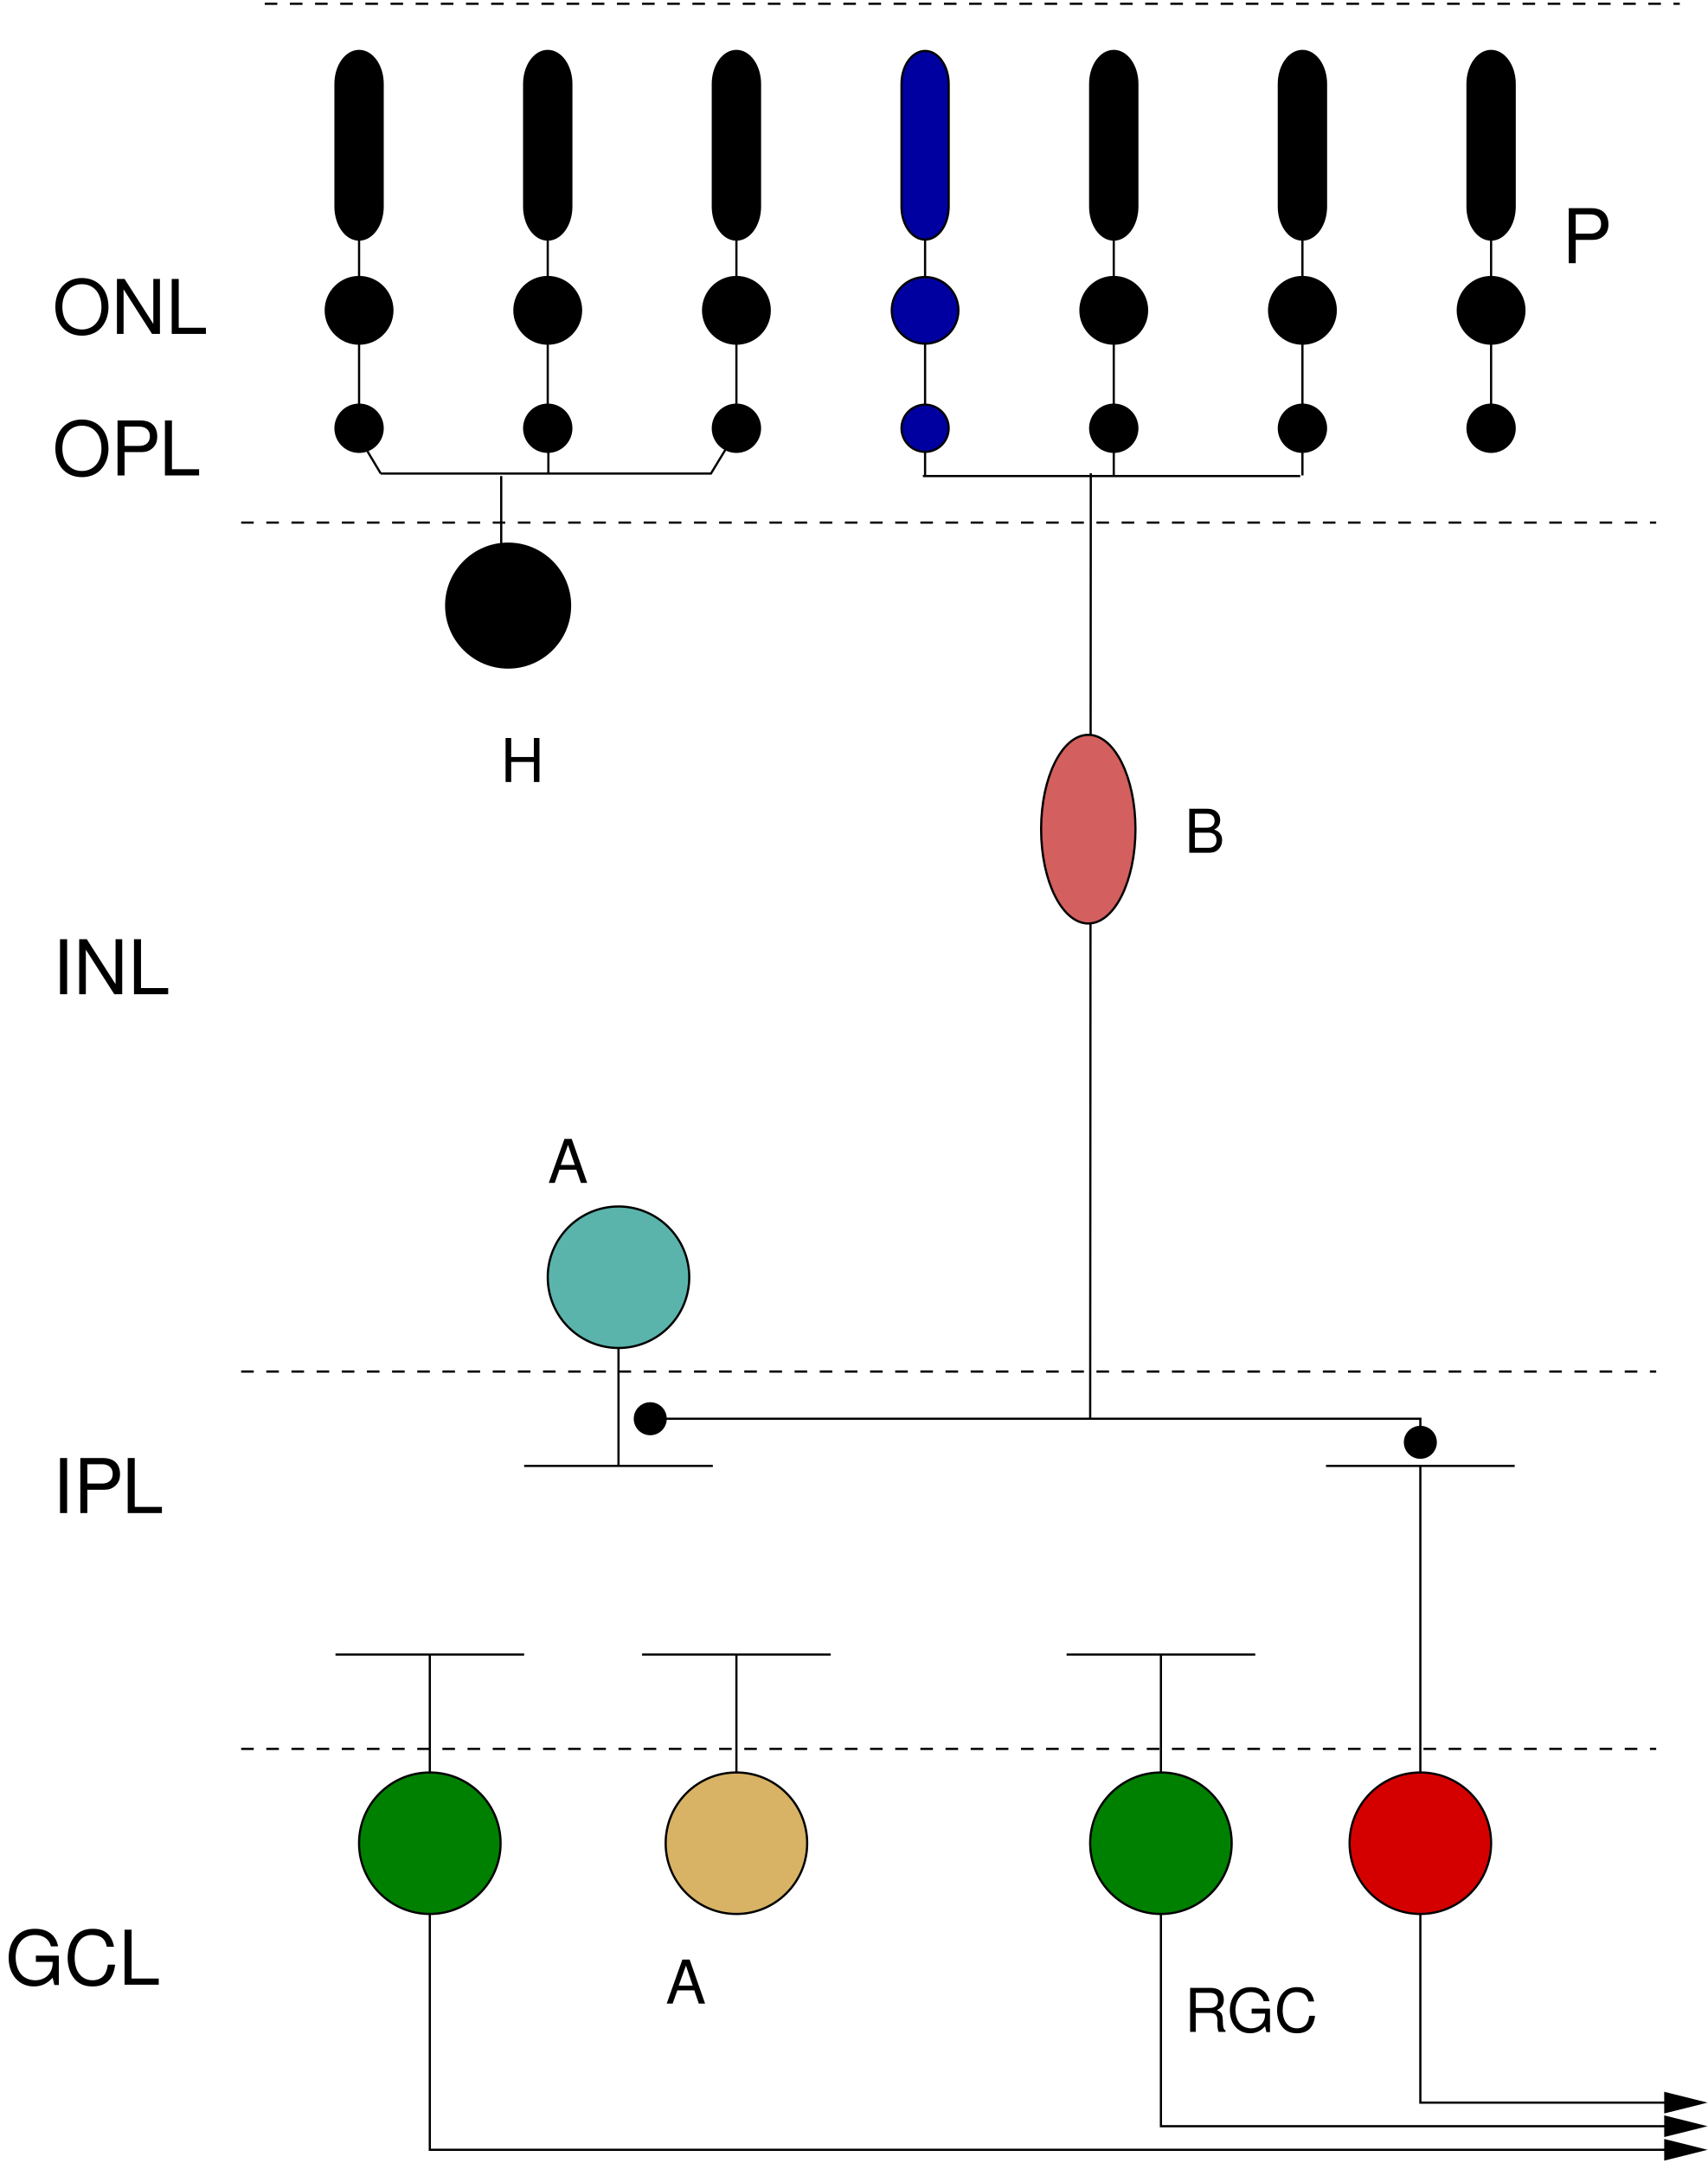
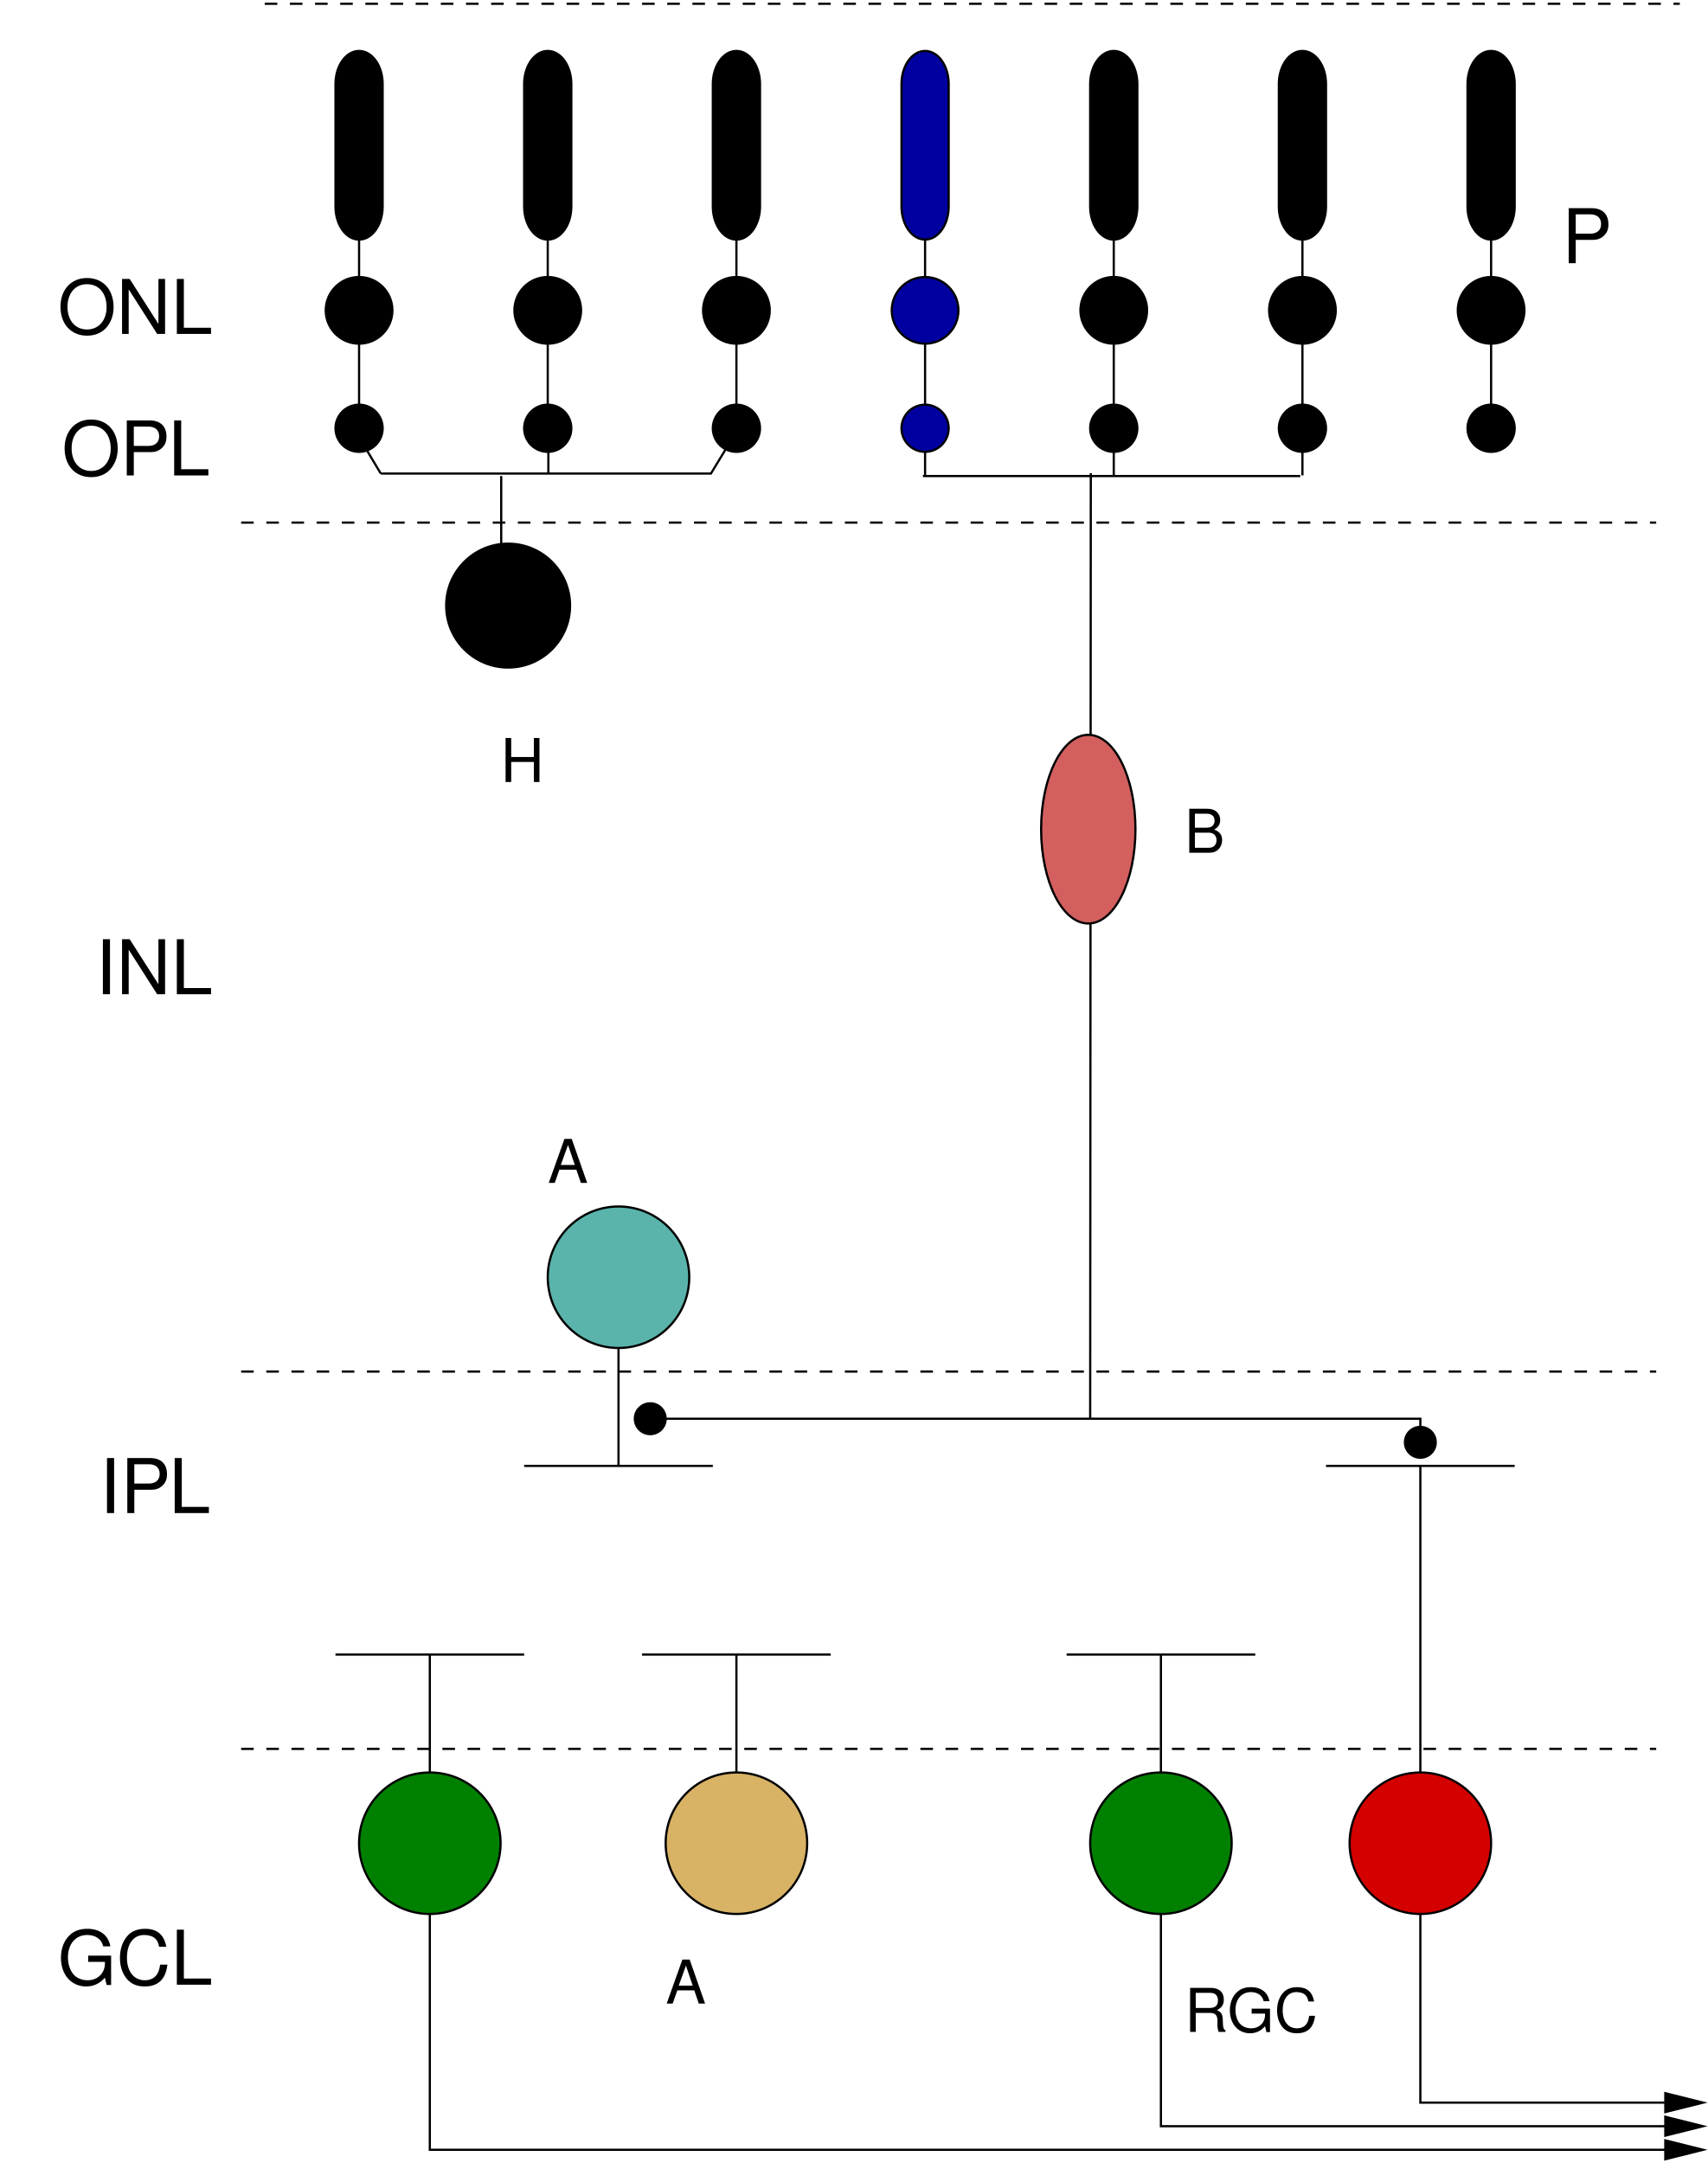
<svg xmlns="http://www.w3.org/2000/svg" width="4.5in" height="5.7in" viewBox="1635 138 5427 6879" id="svg2" version="1.1">
  <defs id="defs166" />
  <polyline id="polyline34" style="fill:none;stroke:#000000;stroke-width:7;stroke-linecap:butt;stroke-linejoin:miter" points="4575,300 4575,1500 " />
  <circle id="circle6" style="fill:#000000;stroke:#000000;stroke-width:7" r="75" cy="1500" cx="2775" />
  <circle id="circle8" style="fill:#000000;stroke:#000000;stroke-width:7" r="106" cy="1125" cx="2775" />
  <polyline id="polyline10" style="fill:none;stroke:#000000;stroke-width:7;stroke-linecap:butt;stroke-linejoin:miter" points="2775,300 2775,1500 " />
  <rect id="rect12" style="fill:#000000;stroke:#000000;stroke-width:7;stroke-linecap:butt;stroke-linejoin:miter" rx="105" height="600" width="150" y="300" x="2700" />
  <circle id="circle14" style="fill:#000000;stroke:#000000;stroke-width:7" r="75" cy="1500" cx="3375" />
  <circle id="circle16" style="fill:#000000;stroke:#000000;stroke-width:7" r="106" cy="1125" cx="3375" />
  <polyline id="polyline18" style="fill:none;stroke:#000000;stroke-width:7;stroke-linecap:butt;stroke-linejoin:miter" points="3375,300 3375,1500 " />
  <rect id="rect20" style="fill:#000000;stroke:#000000;stroke-width:7;stroke-linecap:butt;stroke-linejoin:miter" rx="105" height="600" width="150" y="300" x="3300" />
  <circle id="circle22" style="fill:#000000;stroke:#000000;stroke-width:7" r="75" cy="1500" cx="3975" />
  <circle id="circle24" style="fill:#000000;stroke:#000000;stroke-width:7" r="106" cy="1125" cx="3975" />
  <polyline id="polyline26" style="fill:none;stroke:#000000;stroke-width:7;stroke-linecap:butt;stroke-linejoin:miter" points="3975,300 3975,1500 " />
  <rect id="rect28" style="fill:#000000;stroke:#000000;stroke-width:7;stroke-linecap:butt;stroke-linejoin:miter" rx="105" height="600" width="150" y="300" x="3900" />
  <circle id="circle32" style="fill:#0000a0;stroke:#000000;stroke-width:7" r="106" cy="1125" cx="4575" />
  <rect id="rect36" style="fill:#0000a0;stroke:#000000;stroke-width:7;stroke-linecap:butt;stroke-linejoin:miter" rx="105" height="600" width="150" y="300" x="4500" />
  <circle id="circle38" style="fill:#000000;stroke:#000000;stroke-width:7" r="75" cy="1500" cx="5175" />
  <circle id="circle40" style="fill:#000000;stroke:#000000;stroke-width:7" r="106" cy="1125" cx="5175" />
  <polyline id="polyline42" style="fill:none;stroke:#000000;stroke-width:7;stroke-linecap:butt;stroke-linejoin:miter" points="5175,300 5175,1500 " />
  <rect id="rect44" style="fill:#000000;stroke:#000000;stroke-width:7;stroke-linecap:butt;stroke-linejoin:miter" rx="105" height="600" width="150" y="300" x="5100" />
  <circle id="circle46" style="fill:#000000;stroke:#000000;stroke-width:7" r="75" cy="1500" cx="5775" />
  <circle id="circle48" style="fill:#000000;stroke:#000000;stroke-width:7" r="106" cy="1125" cx="5775" />
  <polyline id="polyline50" style="fill:none;stroke:#000000;stroke-width:7;stroke-linecap:butt;stroke-linejoin:miter" points="5775,300 5775,1500 " />
  <rect id="rect52" style="fill:#000000;stroke:#000000;stroke-width:7;stroke-linecap:butt;stroke-linejoin:miter" rx="105" height="600" width="150" y="300" x="5700" />
  <circle id="circle54" style="fill:#000000;stroke:#000000;stroke-width:7" r="75" cy="1500" cx="6375" />
  <circle id="circle56" style="fill:#000000;stroke:#000000;stroke-width:7" r="106" cy="1125" cx="6375" />
  <polyline id="polyline58" style="fill:none;stroke:#000000;stroke-width:7;stroke-linecap:butt;stroke-linejoin:miter" points="6375,300 6375,1500 " />
  <rect id="rect60" style="fill:#000000;stroke:#000000;stroke-width:7;stroke-linecap:butt;stroke-linejoin:miter" rx="105" height="600" width="150" y="300" x="6300" />
  <polyline id="polyline62" style="fill:none;stroke:#000000;stroke-width:7;stroke-linecap:butt;stroke-linejoin:miter" points="5475,6000 " />
  <polyline id="polyline64" style="fill:none;stroke:#000000;stroke-width:7;stroke-linecap:butt;stroke-linejoin:miter" points="3150,6000 " />
  <polyline id="polyline68" style="fill:none;stroke:#000000;stroke-width:7;stroke-linecap:butt;stroke-linejoin:miter" points="3600,4200 3600,4800 3300,4800 3900,4800 " />
  <polyline id="polyline70" style="fill:none;stroke:#000000;stroke-width:7;stroke-linecap:butt;stroke-linejoin:miter" points="3750,4200 " />
  <polyline id="polyline74" style="fill:none;stroke:#000000;stroke-width:7;stroke-linecap:butt;stroke-linejoin:miter" points="3975,6000 3975,5400 3675,5400 4275,5400 " />
  <circle id="circle72" style="fill:#d8b365;stroke:#000000;stroke-width:7;fill-opacity:1" r="225" cy="6000" cx="3975" />
  <polyline id="polyline76" style="fill:none;stroke:#000000;stroke-width:7;stroke-linecap:butt;stroke-linejoin:miter" points="4125,6000 " />
  <circle id="circle80" style="fill:#000000;stroke:#000000;stroke-width:7" r="49" cy="4725" cx="6150" />
  <circle id="circle82" style="fill:#000000;stroke:#000000;stroke-width:7" r="49" cy="4650" cx="3701" />
  <circle id="circle84" style="fill:#000000;stroke:#000000;stroke-width:7" r="197" cy="2064" cx="3249" />
  <polyline id="polyline88" style="fill:none;stroke:#000000;stroke-width:7;stroke-linecap:butt;stroke-linejoin:miter" points="6300,6000 " />
  <polyline id="polyline90" style="fill:none;stroke:#000000;stroke-width:7;stroke-linecap:butt;stroke-linejoin:miter" points="6150,6000 6150,4800 5850,4800 6450,4800 " />
  <polyline id="polyline92" style="fill:none;stroke:#000000;stroke-width:7;stroke-linecap:butt;stroke-linejoin:miter" points="5325,6225 5325,6900 6930,6900 " />
  <polygon id="polygon94" style="fill:#000000;stroke:#000000;stroke-width:7;stroke-miterlimit:8" points="6929,6870 6929,6930 6929,6930 7049,6900 " />
  <polyline id="polyline96" style="fill:none;stroke:#000000;stroke-width:7;stroke-linecap:butt;stroke-linejoin:miter" points="3750,4650 6150,4650 6150,4725 " />
  <polyline id="polyline98" style="fill:none;stroke:#000000;stroke-width:7;stroke-linecap:butt;stroke-linejoin:miter" points="6150,6075 6150,6825 6930,6825 " />
  <polygon id="polygon100" style="fill:#000000;stroke:#000000;stroke-width:7;stroke-miterlimit:8" points="6929,6795 6929,6855 6929,6855 7049,6825 " />
  <polyline id="polyline102" style="fill:none;stroke:#000000;stroke-width:7;stroke-linecap:butt;stroke-linejoin:miter" points="5325,6000 5325,5400 5025,5400 5625,5400 " />
  <polyline id="polyline104" style="fill:none;stroke:#000000;stroke-width:7;stroke-linecap:butt;stroke-linejoin:miter" points="4575,1500 4575,1650 " />
  <polyline id="polyline106" style="fill:none;stroke:#000000;stroke-width:7;stroke-linecap:butt;stroke-linejoin:miter" points="5175,1500 5175,1650 " />
  <polyline id="polyline108" style="fill:none;stroke:#000000;stroke-width:7;stroke-linecap:butt;stroke-linejoin:miter" points="3377,1524 3377,1644 " />
  <polyline id="polyline110" style="fill:none;stroke:#000000;stroke-width:7;stroke-linecap:butt;stroke-linejoin:miter" points="2777,1532 2844,1644 " />
  <polyline id="polyline112" style="fill:none;stroke:#000000;stroke-width:7;stroke-linecap:butt;stroke-linejoin:miter" points="2844,1644 3894,1644 3962,1532 " />
  <polyline id="polyline114" style="fill:none;stroke:#000000;stroke-width:7;stroke-linecap:butt;stroke-linejoin:miter" points="3227,1652 3227,1929 " />
  <polyline id="polyline116" style="fill:none;stroke:#000000;stroke-width:7;stroke-linecap:butt;stroke-linejoin:miter" points="4568,1652 5768,1652 " />
  <polyline id="polyline118" style="fill:none;stroke:#000000;stroke-width:7;stroke-linecap:butt;stroke-linejoin:miter" points="5102,1643 5100,4650 " />
  <polyline id="polyline120" style="fill:none;stroke:#000000;stroke-width:7;stroke-linecap:butt;stroke-linejoin:miter" points="5775,1575 5775,1650 " />
  <polyline id="polyline122" style="fill:none;stroke:#000000;stroke-width:7;stroke-linecap:butt;stroke-linejoin:miter;stroke-dasharray:40, 40" points="2400,1800 6900,1800 " />
  <polyline id="polyline124" style="fill:none;stroke:#000000;stroke-width:7;stroke-linecap:butt;stroke-linejoin:miter;stroke-dasharray:40, 40" points="2475,150 6975,150 " />
  <polyline id="polyline126" style="fill:none;stroke:#000000;stroke-width:7;stroke-linecap:butt;stroke-linejoin:miter;stroke-dasharray:40, 40" points="2400,4500 6900,4500 " />
  <polyline id="polyline128" style="fill:none;stroke:#000000;stroke-width:7;stroke-linecap:butt;stroke-linejoin:miter;stroke-dasharray:40, 40" points="2400,5700 6900,5700 " />
  <polyline id="polyline130" style="fill:none;stroke:#000000;stroke-width:7;stroke-linecap:butt;stroke-linejoin:miter" points="3000,6000 3000,5400 2700,5400 3300,5400 " />
  <polyline id="polyline132" style="fill:none;stroke:#000000;stroke-width:7;stroke-linecap:butt;stroke-linejoin:miter" points="3000,6225 3000,6975 6930,6975 " />
  <polygon id="polygon134" style="fill:#000000;stroke:#000000;stroke-width:7;stroke-miterlimit:8" points="6929,6945 6929,7005 6929,7005 7049,6975 " />
  <text style="font-style:normal;font-weight:normal;font-size:192px;font-family:Helvetica;text-anchor:start;fill:#000000;stroke-width:0.025in" id="text136" font-size="192" font-weight="normal" font-style="normal" y="3900" x="3375" xml:space="preserve">A</text>
  <g style="fill:none;stroke-width:0.025in" id="g138" transform="matrix(1,-1.469288e-5,1.469288e-5,1,3750,6510)">
    <text style="font-style:normal;font-weight:normal;font-size:192px;font-family:Helvetica;text-anchor:start;fill:#000000" id="text140" font-size="192" font-weight="normal" font-style="normal" y="0" x="0" xml:space="preserve">A</text>
  </g>
-   <text style="font-style:normal;font-weight:normal;font-size:240px;font-family:Helvetica;text-anchor:start;fill:#000000;stroke-width:0.025in" id="text142" font-size="240" font-weight="normal" font-style="normal" y="3300" x="1800" xml:space="preserve">INL</text>
-   <text style="font-style:normal;font-weight:normal;font-size:240px;font-family:Helvetica;text-anchor:start;fill:#000000;stroke-width:0.025in" id="text144" font-size="240" font-weight="normal" font-style="normal" y="4950" x="1800" xml:space="preserve">IPL</text>
-   <text style="font-style:normal;font-weight:normal;font-size:240px;font-family:Helvetica;text-anchor:start;fill:#000000;stroke-width:0.025in" id="text146" font-size="240" font-weight="normal" font-style="normal" y="1200" x="1800" xml:space="preserve">ONL</text>
-   <text style="font-style:normal;font-weight:normal;font-size:240px;font-family:Helvetica;text-anchor:start;fill:#000000;stroke-width:0.025in" id="text148" font-size="240" font-weight="normal" font-style="normal" y="1650" x="1800" xml:space="preserve">OPL</text>
+   <text style="font-size:240px;font-style:normal;font-weight:normal;text-anchor:start;fill:#000000;stroke-width:0.025in;font-family:Helvetica" id="text142" font-size="240" font-weight="normal" font-style="normal" y="3300" x="1936.289" xml:space="preserve">INL</text>
+   <text style="font-size:240px;font-style:normal;font-weight:normal;text-anchor:start;fill:#000000;stroke-width:0.025in;font-family:Helvetica" id="text144" font-size="240" font-weight="normal" font-style="normal" y="4950" x="1949.414" xml:space="preserve">IPL</text>
+   <text style="font-size:240px;font-style:normal;font-weight:normal;text-anchor:start;fill:#000000;stroke-width:0.025in;font-family:Helvetica" id="text146" font-size="240" font-weight="normal" font-style="normal" y="1200" x="1816.289" xml:space="preserve">ONL</text>
+   <text style="font-size:240px;font-style:normal;font-weight:normal;text-anchor:start;fill:#000000;stroke-width:0.025in;font-family:Helvetica" id="text148" font-size="240" font-weight="normal" font-style="normal" y="1650" x="1829.414" xml:space="preserve">OPL</text>
  <text style="font-style:normal;font-weight:normal;font-size:192px;font-family:Helvetica;text-anchor:start;fill:#000000;stroke-width:0.025in" id="text150" font-size="192" font-weight="normal" font-style="normal" y="6600" x="5400" xml:space="preserve">RGC</text>
  <text style="font-style:normal;font-weight:normal;font-size:240px;font-family:Helvetica;text-anchor:start;fill:#000000;stroke-width:0.025in" id="text152" font-size="240" font-weight="normal" font-style="normal" y="975" x="6600" xml:space="preserve">P</text>
  <text style="font-style:normal;font-weight:normal;font-size:192px;font-family:Helvetica;text-anchor:start;fill:#000000;stroke-width:0.025in" id="text154" font-size="192" font-weight="normal" font-style="normal" y="2625" x="3225" xml:space="preserve">H</text>
  <text style="font-style:normal;font-weight:normal;font-size:192px;font-family:Helvetica;text-anchor:start;fill:#000000;stroke-width:0.025in" id="text156" font-size="192" font-weight="normal" font-style="normal" y="2850" x="5400" xml:space="preserve">B</text>
-   <text style="font-style:normal;font-weight:normal;font-size:240px;font-family:Helvetica;text-anchor:start;fill:#000000;stroke-width:0.025in" id="text158" font-size="240" font-weight="normal" font-style="normal" y="6450" x="1650" xml:space="preserve">GCL</text>
+   <text style="font-size:240px;font-style:normal;font-weight:normal;text-anchor:start;fill:#000000;stroke-width:0.025in;font-family:Helvetica" id="text158" font-size="240" font-weight="normal" font-style="normal" y="6450" x="1816.289" xml:space="preserve">GCL</text>
  <circle id="circle160" style="fill:#008000;stroke:#000000;stroke-width:7" r="225" cy="6000" cx="5325" />
  <circle id="circle162" style="fill:#008000;stroke:#000000;stroke-width:7" r="225" cy="6000" cx="3000" />
  <ellipse cy="2775" cx="5094" id="ellipse86" style="fill:#d35f5f;stroke:#000000;stroke-width:7" ry="300" rx="150" />
  <circle id="circle78" style="fill:#d40000;stroke:#000000;stroke-width:7" r="225" cy="6000" cx="6150" />
  <circle id="circle66" style="fill:#5ab4ac;stroke:#000000;stroke-width:7;fill-opacity:1" r="225" cy="4200" cx="3600" />
  <circle id="circle30" style="fill:#0000a0;stroke:#000000;stroke-width:7" r="75" cy="1500" cx="4575" />
</svg>
